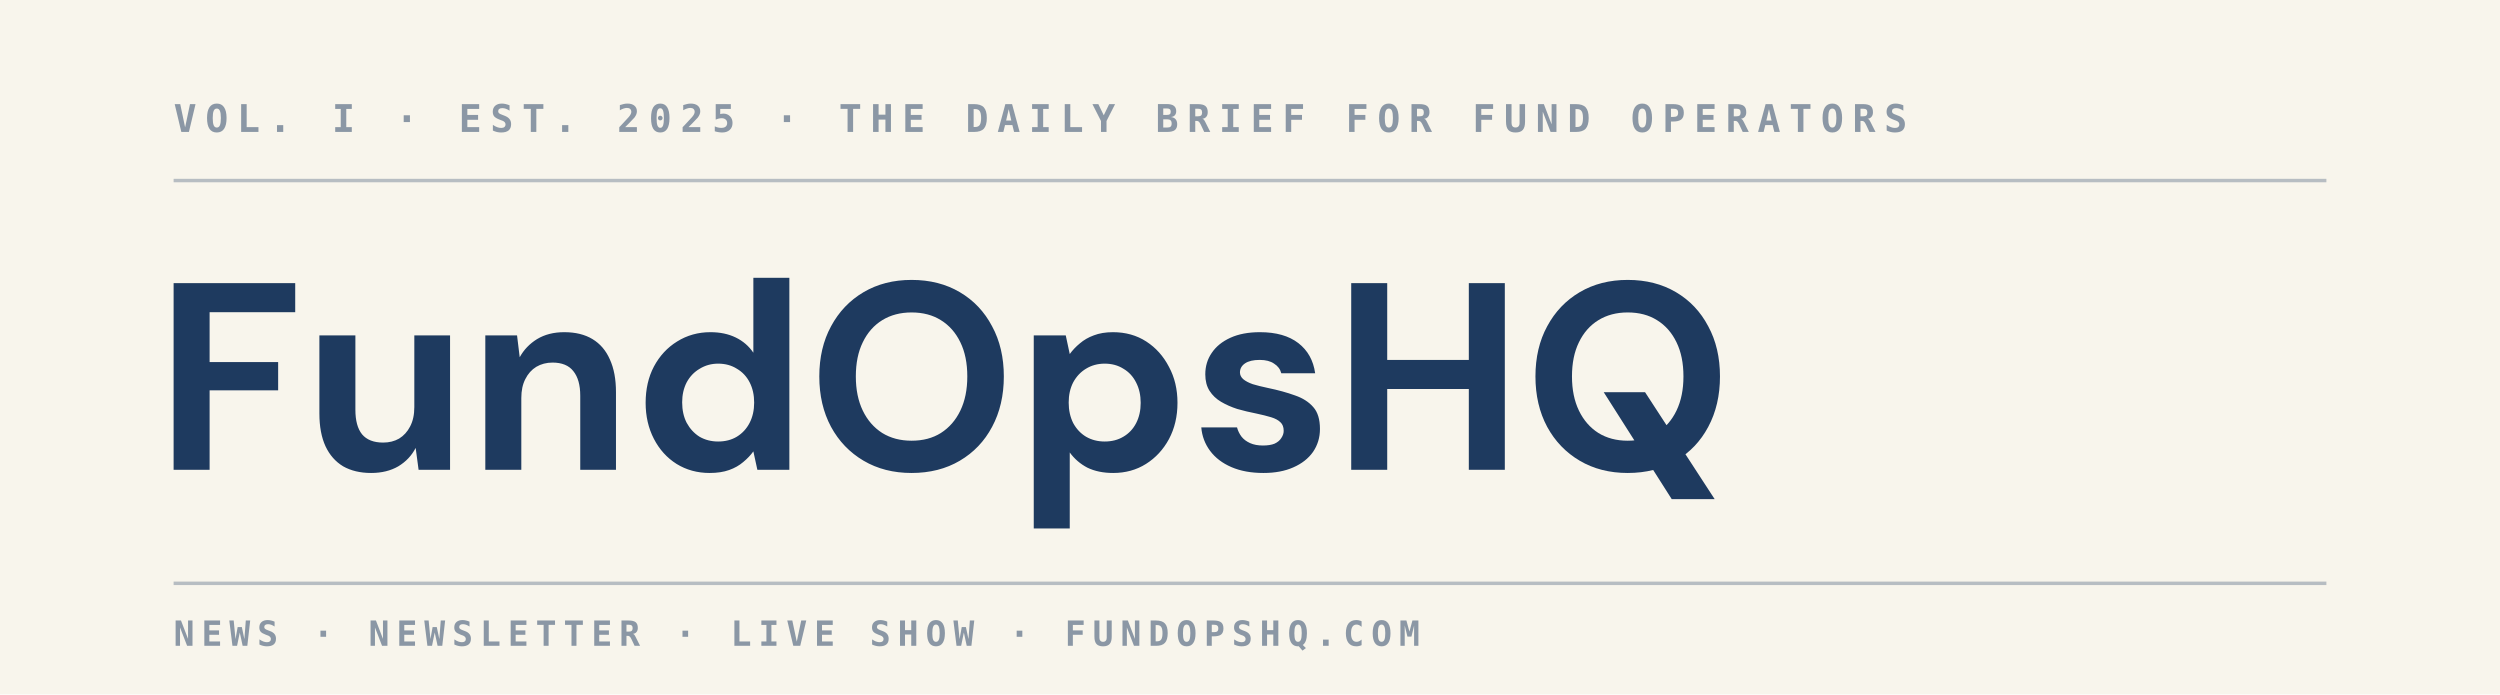
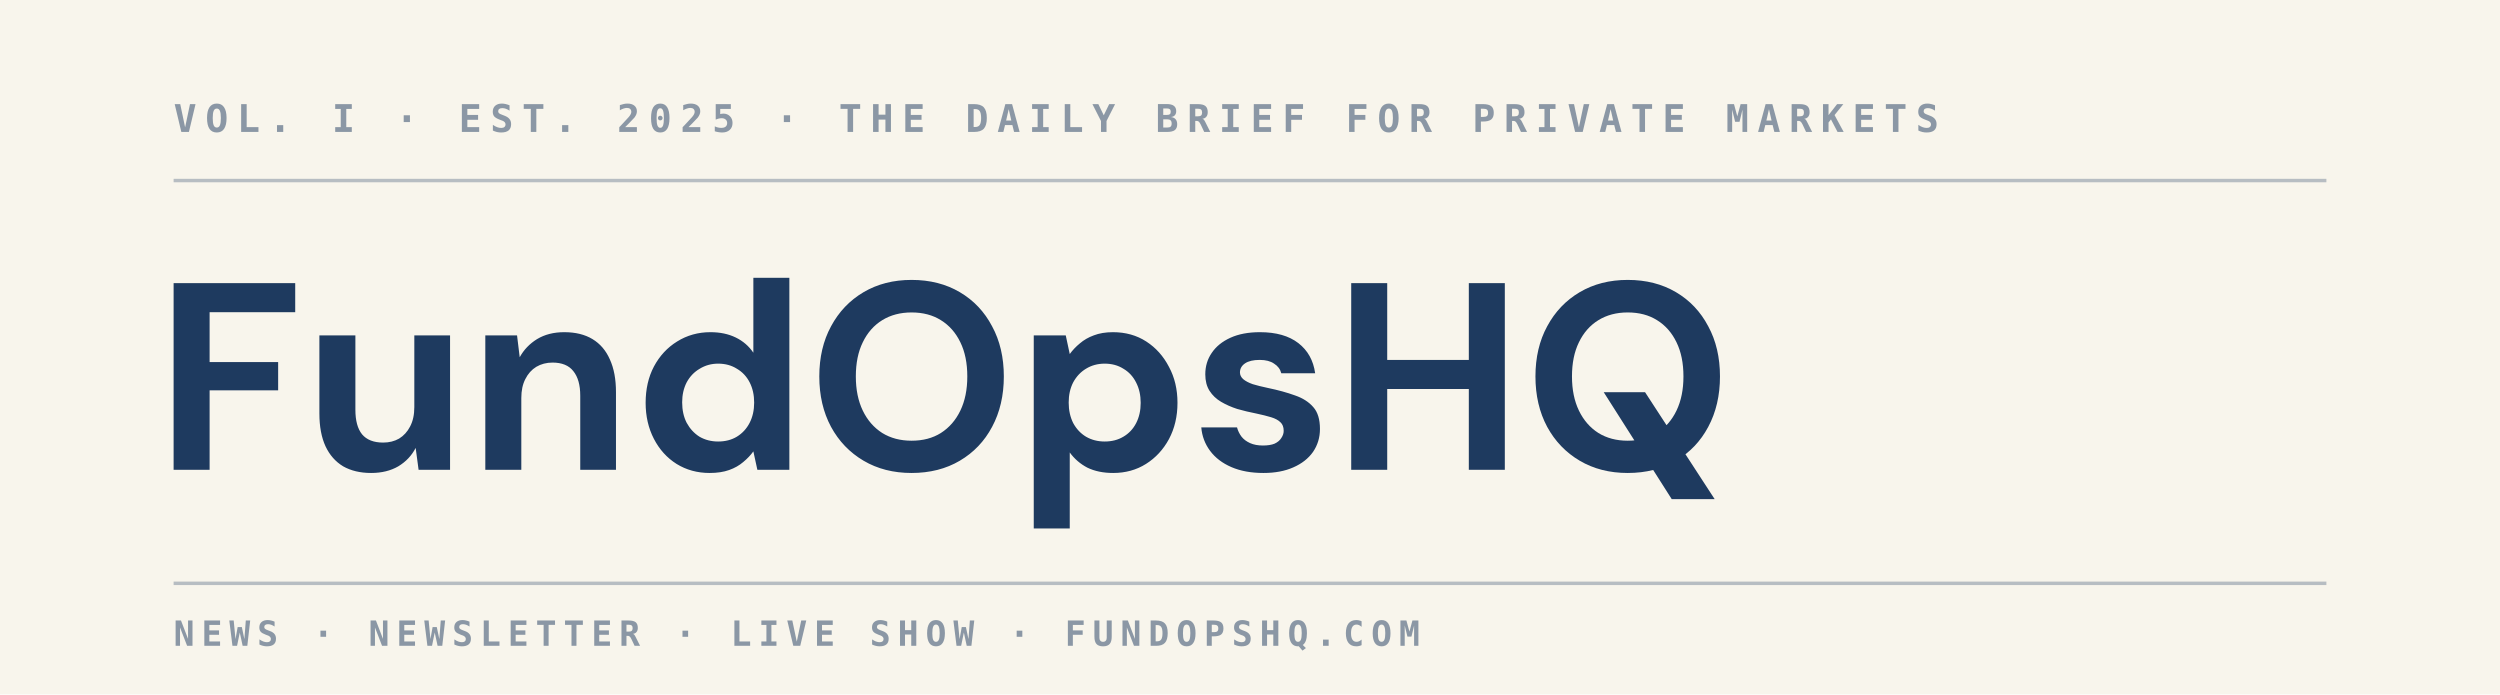
<svg xmlns="http://www.w3.org/2000/svg" viewBox="0 0 720 200" width="720" height="200">
  <rect width="720" height="200" fill="#F8F5EC" />
  <g transform="translate(50, 38)">
-     <text x="0" y="0" font-family="ui-monospace, SFMono-Regular, Menlo, monospace" font-size="11" font-weight="700" letter-spacing="2.5" fill="#1E3A5F" fill-opacity="0.5">VOL. I · EST. 2025 · THE DAILY BRIEF FOR FUND OPERATORS</text>
+     <text x="0" y="0" font-family="ui-monospace, SFMono-Regular, Menlo, monospace" font-size="11" font-weight="700" letter-spacing="2.5" fill="#1E3A5F" fill-opacity="0.5">VOL. I · EST. 2025 · THE DAILY BRIEF FOR PRIVATE MARKETS</text>
    <line x1="0" y1="14" x2="620" y2="14" stroke="#1E3A5F" stroke-opacity="0.3" stroke-width="1" />
  </g>
  <g transform="translate(50, 80) scale(1.6)" fill="#1E3A5F">
    <path d="M3.8147e-06 34.56V0.96H21.888V6.192H6.48V15.168H18.816V20.256H6.48V34.56H3.8147e-06ZM35.552 35.136C33.6 35.136 31.92 34.736 30.512 33.936C29.136 33.104 28.08 31.904 27.344 30.336C26.608 28.736 26.24 26.768 26.24 24.432V10.368H32.72V23.76C32.72 25.712 33.12 27.184 33.92 28.176C34.752 29.168 36.016 29.664 37.712 29.664C38.8 29.664 39.76 29.424 40.592 28.944C41.424 28.432 42.08 27.712 42.56 26.784C43.072 25.824 43.328 24.656 43.328 23.28V10.368H49.76V34.56H44.096L43.568 30.624C42.864 32 41.824 33.104 40.448 33.936C39.072 34.736 37.44 35.136 35.552 35.136ZM56.106 34.56V10.368H61.818L62.298 14.304C63.034 12.96 64.074 11.872 65.418 11.04C66.794 10.208 68.426 9.792 70.314 9.792C72.33 9.792 74.026 10.208 75.402 11.04C76.778 11.872 77.818 13.088 78.522 14.688C79.258 16.288 79.626 18.256 79.626 20.592V34.56H73.194V21.216C73.194 19.296 72.778 17.824 71.946 16.8C71.146 15.776 69.898 15.264 68.202 15.264C67.114 15.264 66.138 15.52 65.274 16.032C64.442 16.544 63.786 17.28 63.306 18.24C62.826 19.168 62.586 20.304 62.586 21.648V34.56H56.106ZM96.483 35.136C94.275 35.136 92.291 34.592 90.531 33.504C88.803 32.416 87.443 30.912 86.451 28.992C85.459 27.072 84.963 24.912 84.963 22.512C84.963 20.048 85.459 17.872 86.451 15.984C87.475 14.064 88.867 12.56 90.627 11.472C92.419 10.352 94.419 9.792 96.627 9.792C98.355 9.792 99.875 10.112 101.187 10.752C102.499 11.392 103.555 12.304 104.355 13.488V-3.8147e-06H110.835V34.56H105.075L104.355 31.248C103.875 31.92 103.267 32.56 102.531 33.168C101.827 33.776 100.979 34.256 99.987 34.608C98.995 34.96 97.827 35.136 96.483 35.136ZM98.019 29.472C99.299 29.472 100.419 29.184 101.379 28.608C102.371 28 103.139 27.168 103.683 26.112C104.227 25.056 104.499 23.84 104.499 22.464C104.499 21.088 104.227 19.872 103.683 18.816C103.139 17.76 102.371 16.944 101.379 16.368C100.419 15.76 99.299 15.456 98.019 15.456C96.803 15.456 95.699 15.76 94.707 16.368C93.715 16.944 92.931 17.76 92.355 18.816C91.811 19.872 91.539 21.072 91.539 22.416C91.539 23.824 91.811 25.056 92.355 26.112C92.931 27.168 93.699 28 94.659 28.608C95.651 29.184 96.771 29.472 98.019 29.472ZM132.832 35.136C129.568 35.136 126.688 34.4 124.192 32.928C121.696 31.456 119.744 29.424 118.336 26.832C116.928 24.208 116.224 21.184 116.224 17.76C116.224 14.336 116.928 11.328 118.336 8.736C119.744 6.112 121.696 4.064 124.192 2.592C126.688 1.12 129.568 0.384 132.832 0.384C136.128 0.384 139.024 1.12 141.52 2.592C144.016 4.064 145.952 6.112 147.328 8.736C148.736 11.328 149.44 14.336 149.44 17.76C149.44 21.184 148.736 24.208 147.328 26.832C145.952 29.424 144.016 31.456 141.52 32.928C139.024 34.4 136.128 35.136 132.832 35.136ZM132.832 29.328C134.88 29.328 136.64 28.864 138.112 27.936C139.616 26.976 140.784 25.632 141.616 23.904C142.448 22.176 142.864 20.128 142.864 17.76C142.864 15.36 142.448 13.312 141.616 11.616C140.784 9.888 139.616 8.56 138.112 7.632C136.64 6.704 134.88 6.24 132.832 6.24C130.816 6.24 129.056 6.704 127.552 7.632C126.048 8.56 124.88 9.888 124.048 11.616C123.216 13.312 122.8 15.36 122.8 17.76C122.8 20.128 123.216 22.176 124.048 23.904C124.88 25.632 126.048 26.976 127.552 27.936C129.056 28.864 130.816 29.328 132.832 29.328ZM154.825 45.12V10.368H160.585L161.305 13.728C161.817 13.024 162.425 12.384 163.129 11.808C163.833 11.2 164.665 10.72 165.625 10.368C166.617 9.984 167.769 9.792 169.081 9.792C171.353 9.792 173.353 10.352 175.081 11.472C176.809 12.592 178.169 14.112 179.161 16.032C180.185 17.92 180.697 20.08 180.697 22.512C180.697 24.944 180.185 27.12 179.161 29.04C178.137 30.928 176.761 32.416 175.033 33.504C173.305 34.592 171.337 35.136 169.129 35.136C167.337 35.136 165.785 34.816 164.473 34.176C163.193 33.504 162.137 32.592 161.305 31.44V45.12H154.825ZM167.593 29.472C168.873 29.472 169.993 29.184 170.953 28.608C171.945 28.032 172.713 27.216 173.257 26.16C173.801 25.104 174.073 23.888 174.073 22.512C174.073 21.136 173.801 19.92 173.257 18.864C172.713 17.776 171.945 16.944 170.953 16.368C169.993 15.76 168.873 15.456 167.593 15.456C166.345 15.456 165.225 15.76 164.233 16.368C163.273 16.944 162.505 17.76 161.929 18.816C161.385 19.872 161.113 21.088 161.113 22.464C161.113 23.84 161.385 25.072 161.929 26.16C162.505 27.216 163.273 28.032 164.233 28.608C165.225 29.184 166.345 29.472 167.593 29.472ZM196.166 35.136C193.958 35.136 192.038 34.784 190.406 34.08C188.774 33.376 187.494 32.4 186.566 31.152C185.638 29.904 185.11 28.496 184.982 26.928H191.414C191.574 27.536 191.846 28.096 192.23 28.608C192.614 29.088 193.126 29.472 193.766 29.76C194.406 30.048 195.174 30.192 196.07 30.192C196.934 30.192 197.638 30.08 198.182 29.856C198.726 29.6 199.126 29.264 199.382 28.848C199.67 28.432 199.814 28 199.814 27.552C199.814 26.88 199.622 26.368 199.238 26.016C198.854 25.632 198.294 25.328 197.558 25.104C196.822 24.88 195.926 24.656 194.87 24.432C193.718 24.208 192.582 23.936 191.462 23.616C190.374 23.264 189.398 22.832 188.534 22.32C187.67 21.808 186.982 21.152 186.47 20.352C185.958 19.552 185.702 18.56 185.702 17.376C185.702 15.936 186.086 14.656 186.854 13.536C187.622 12.384 188.742 11.472 190.214 10.8C191.686 10.128 193.462 9.792 195.542 9.792C198.454 9.792 200.758 10.448 202.454 11.76C204.15 13.072 205.158 14.88 205.478 17.184H199.382C199.19 16.448 198.758 15.872 198.086 15.456C197.446 15.008 196.582 14.784 195.494 14.784C194.342 14.784 193.462 14.992 192.854 15.408C192.246 15.824 191.942 16.368 191.942 17.04C191.942 17.488 192.134 17.888 192.518 18.24C192.934 18.592 193.51 18.896 194.246 19.152C194.982 19.376 195.878 19.6 196.934 19.824C198.79 20.208 200.422 20.656 201.83 21.168C203.238 21.648 204.342 22.352 205.142 23.28C205.942 24.176 206.342 25.488 206.342 27.216C206.342 28.752 205.926 30.128 205.094 31.344C204.262 32.528 203.078 33.456 201.542 34.128C200.038 34.8 198.246 35.136 196.166 35.136Z" />
    <path d="M233.137 34.56V0.96H239.617V34.56H233.137ZM211.969 34.56V0.96H218.449V34.56H211.969ZM217.537 20.016V14.784H234.241V20.016H217.537ZM269.658 39.84L257.418 20.592H264.858L277.386 39.84H269.658ZM261.738 35.136C258.474 35.136 255.594 34.4 253.098 32.928C250.602 31.456 248.65 29.424 247.242 26.832C245.834 24.208 245.13 21.184 245.13 17.76C245.13 14.336 245.834 11.328 247.242 8.736C248.65 6.112 250.602 4.064 253.098 2.592C255.594 1.12 258.474 0.384 261.738 0.384C265.034 0.384 267.93 1.12 270.426 2.592C272.922 4.064 274.858 6.112 276.234 8.736C277.642 11.328 278.346 14.336 278.346 17.76C278.346 21.184 277.642 24.208 276.234 26.832C274.858 29.424 272.922 31.456 270.426 32.928C267.93 34.4 265.034 35.136 261.738 35.136ZM261.738 29.328C263.786 29.328 265.546 28.864 267.018 27.936C268.522 26.976 269.69 25.632 270.522 23.904C271.354 22.176 271.77 20.128 271.77 17.76C271.77 15.36 271.354 13.312 270.522 11.616C269.69 9.888 268.522 8.56 267.018 7.632C265.546 6.704 263.786 6.24 261.738 6.24C259.722 6.24 257.962 6.704 256.458 7.632C254.954 8.56 253.786 9.888 252.954 11.616C252.122 13.312 251.706 15.36 251.706 17.76C251.706 20.128 252.122 22.176 252.954 23.904C253.786 25.632 254.954 26.976 256.458 27.936C257.962 28.864 259.722 29.328 261.738 29.328Z" />
  </g>
  <g transform="translate(50, 168)">
    <line x1="0" y1="0" x2="620" y2="0" stroke="#1E3A5F" stroke-opacity="0.3" stroke-width="1" />
    <text x="0" y="18" font-family="ui-monospace, SFMono-Regular, Menlo, monospace" font-size="10" font-weight="700" letter-spacing="2" fill="#1E3A5F" fill-opacity="0.5">NEWS · NEWSLETTER · LIVE SHOW · FUNDOPSHQ.COM</text>
  </g>
</svg>
